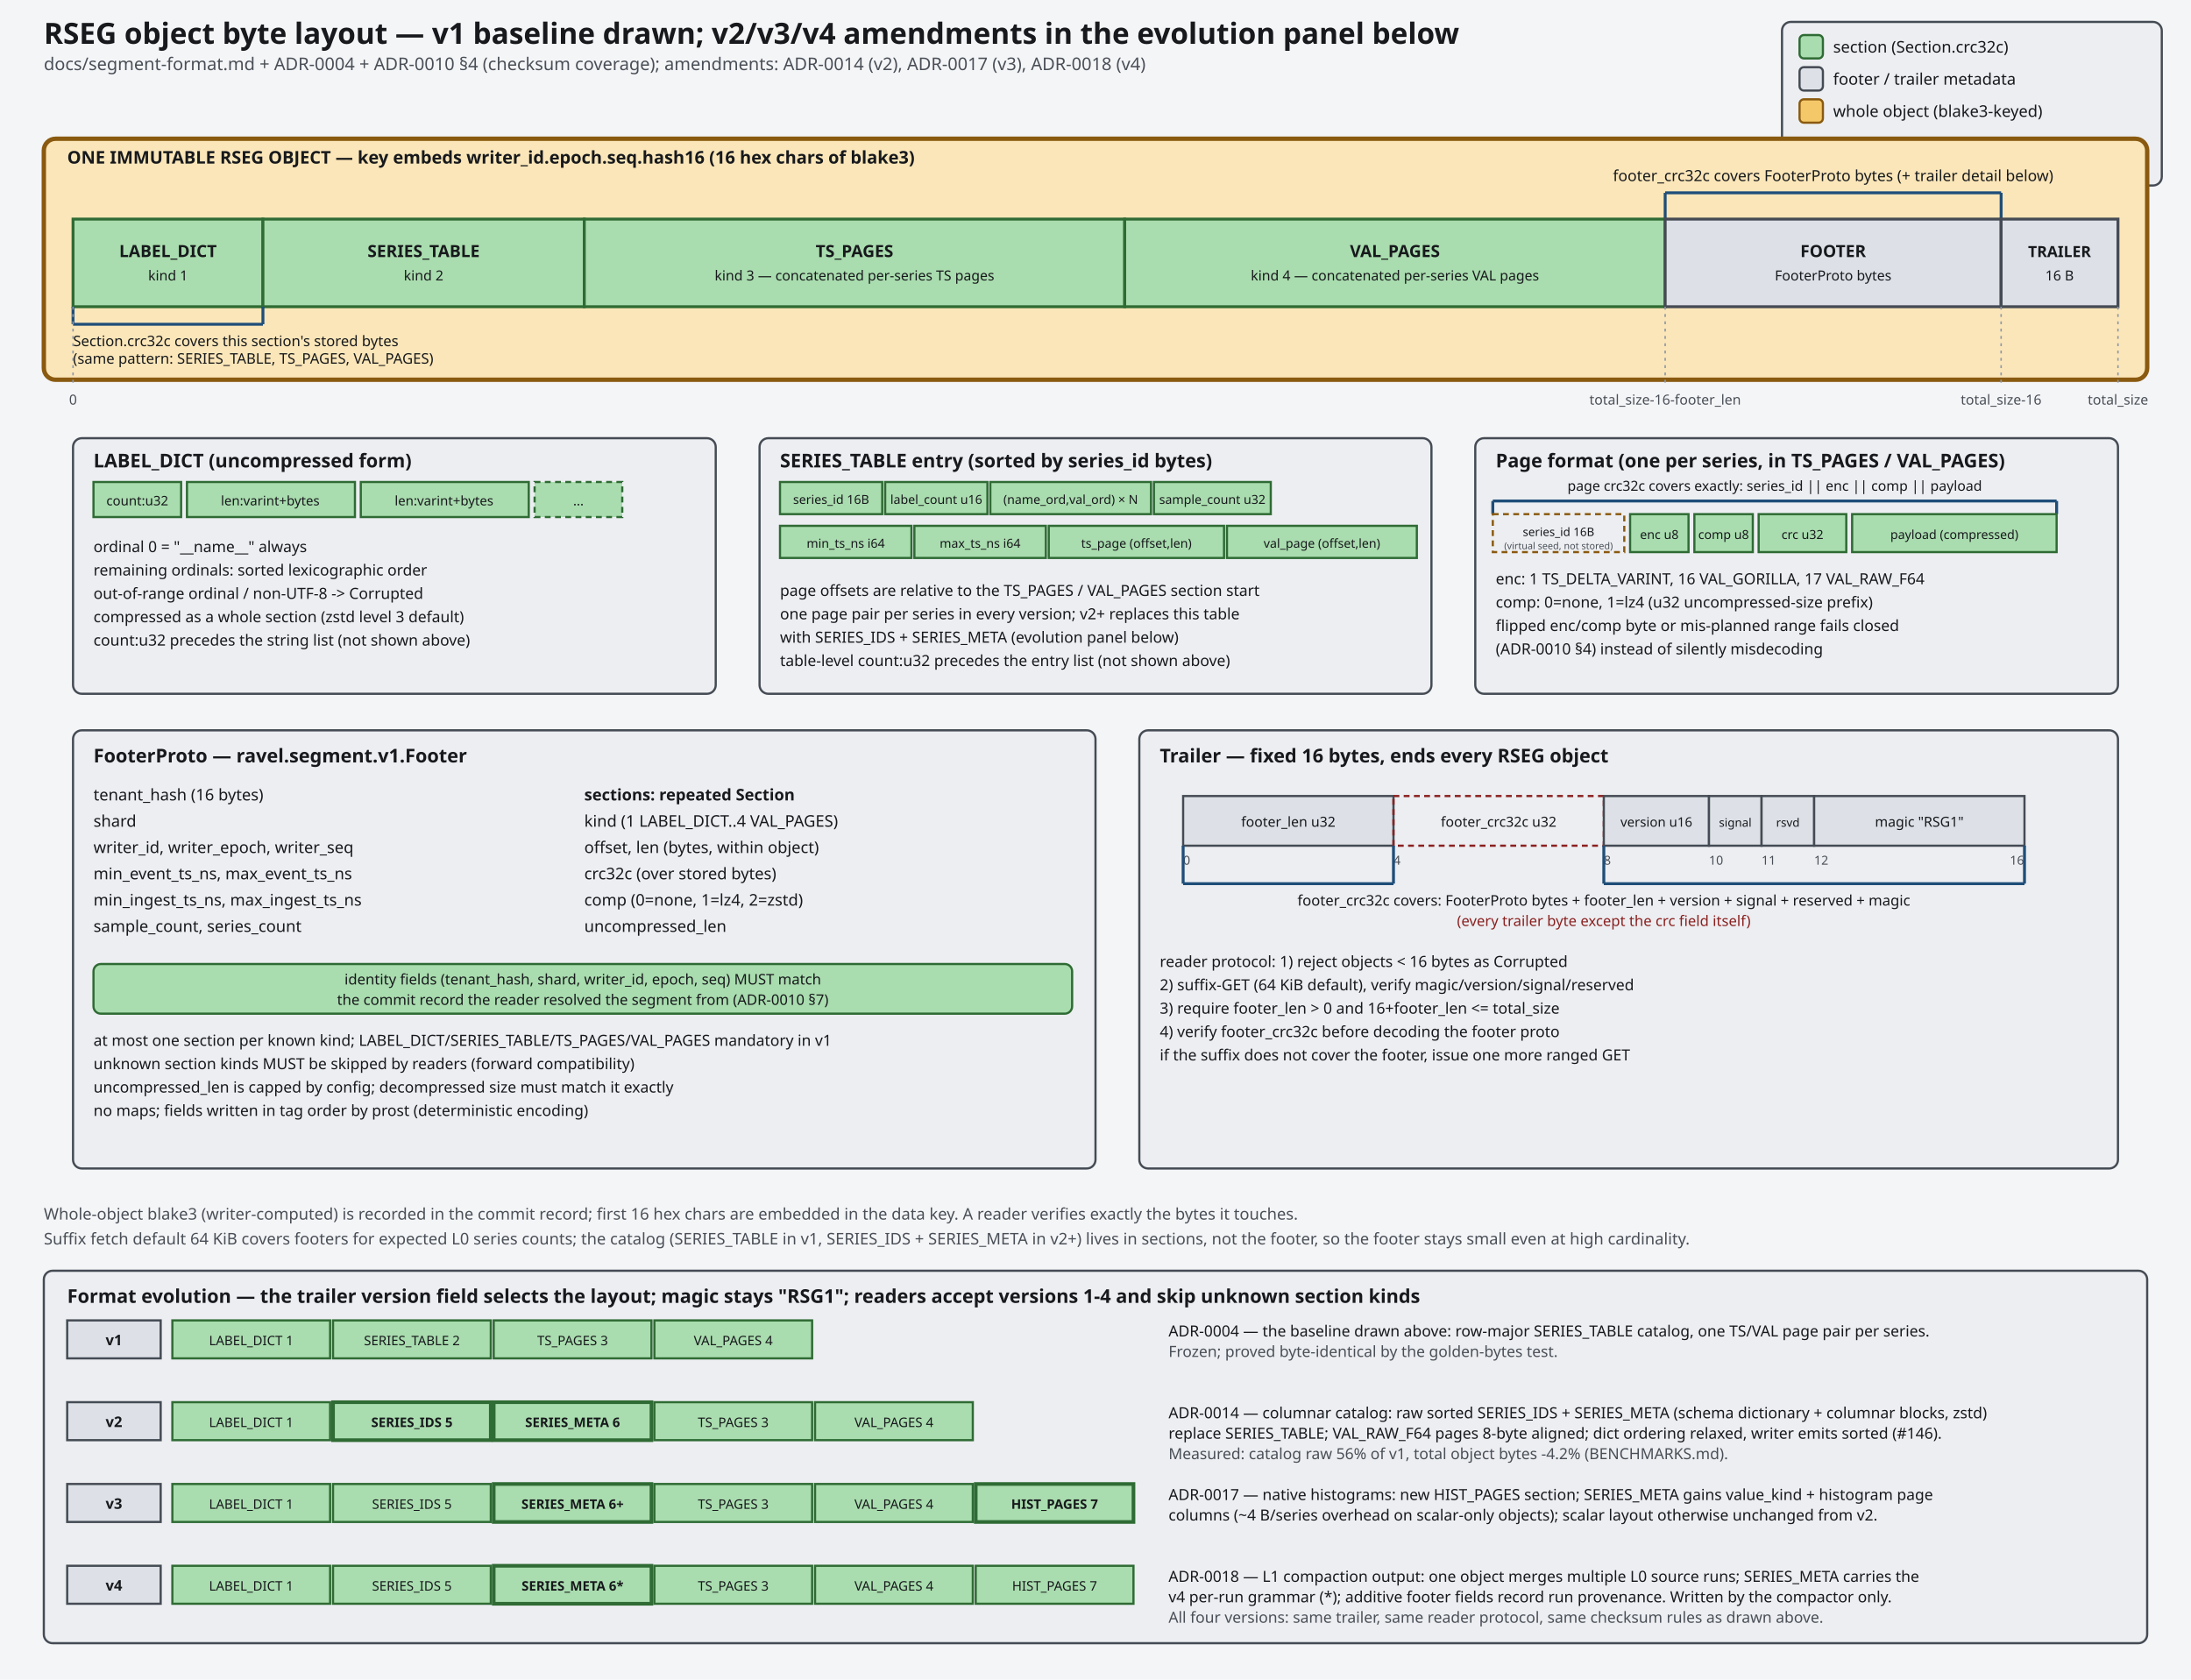
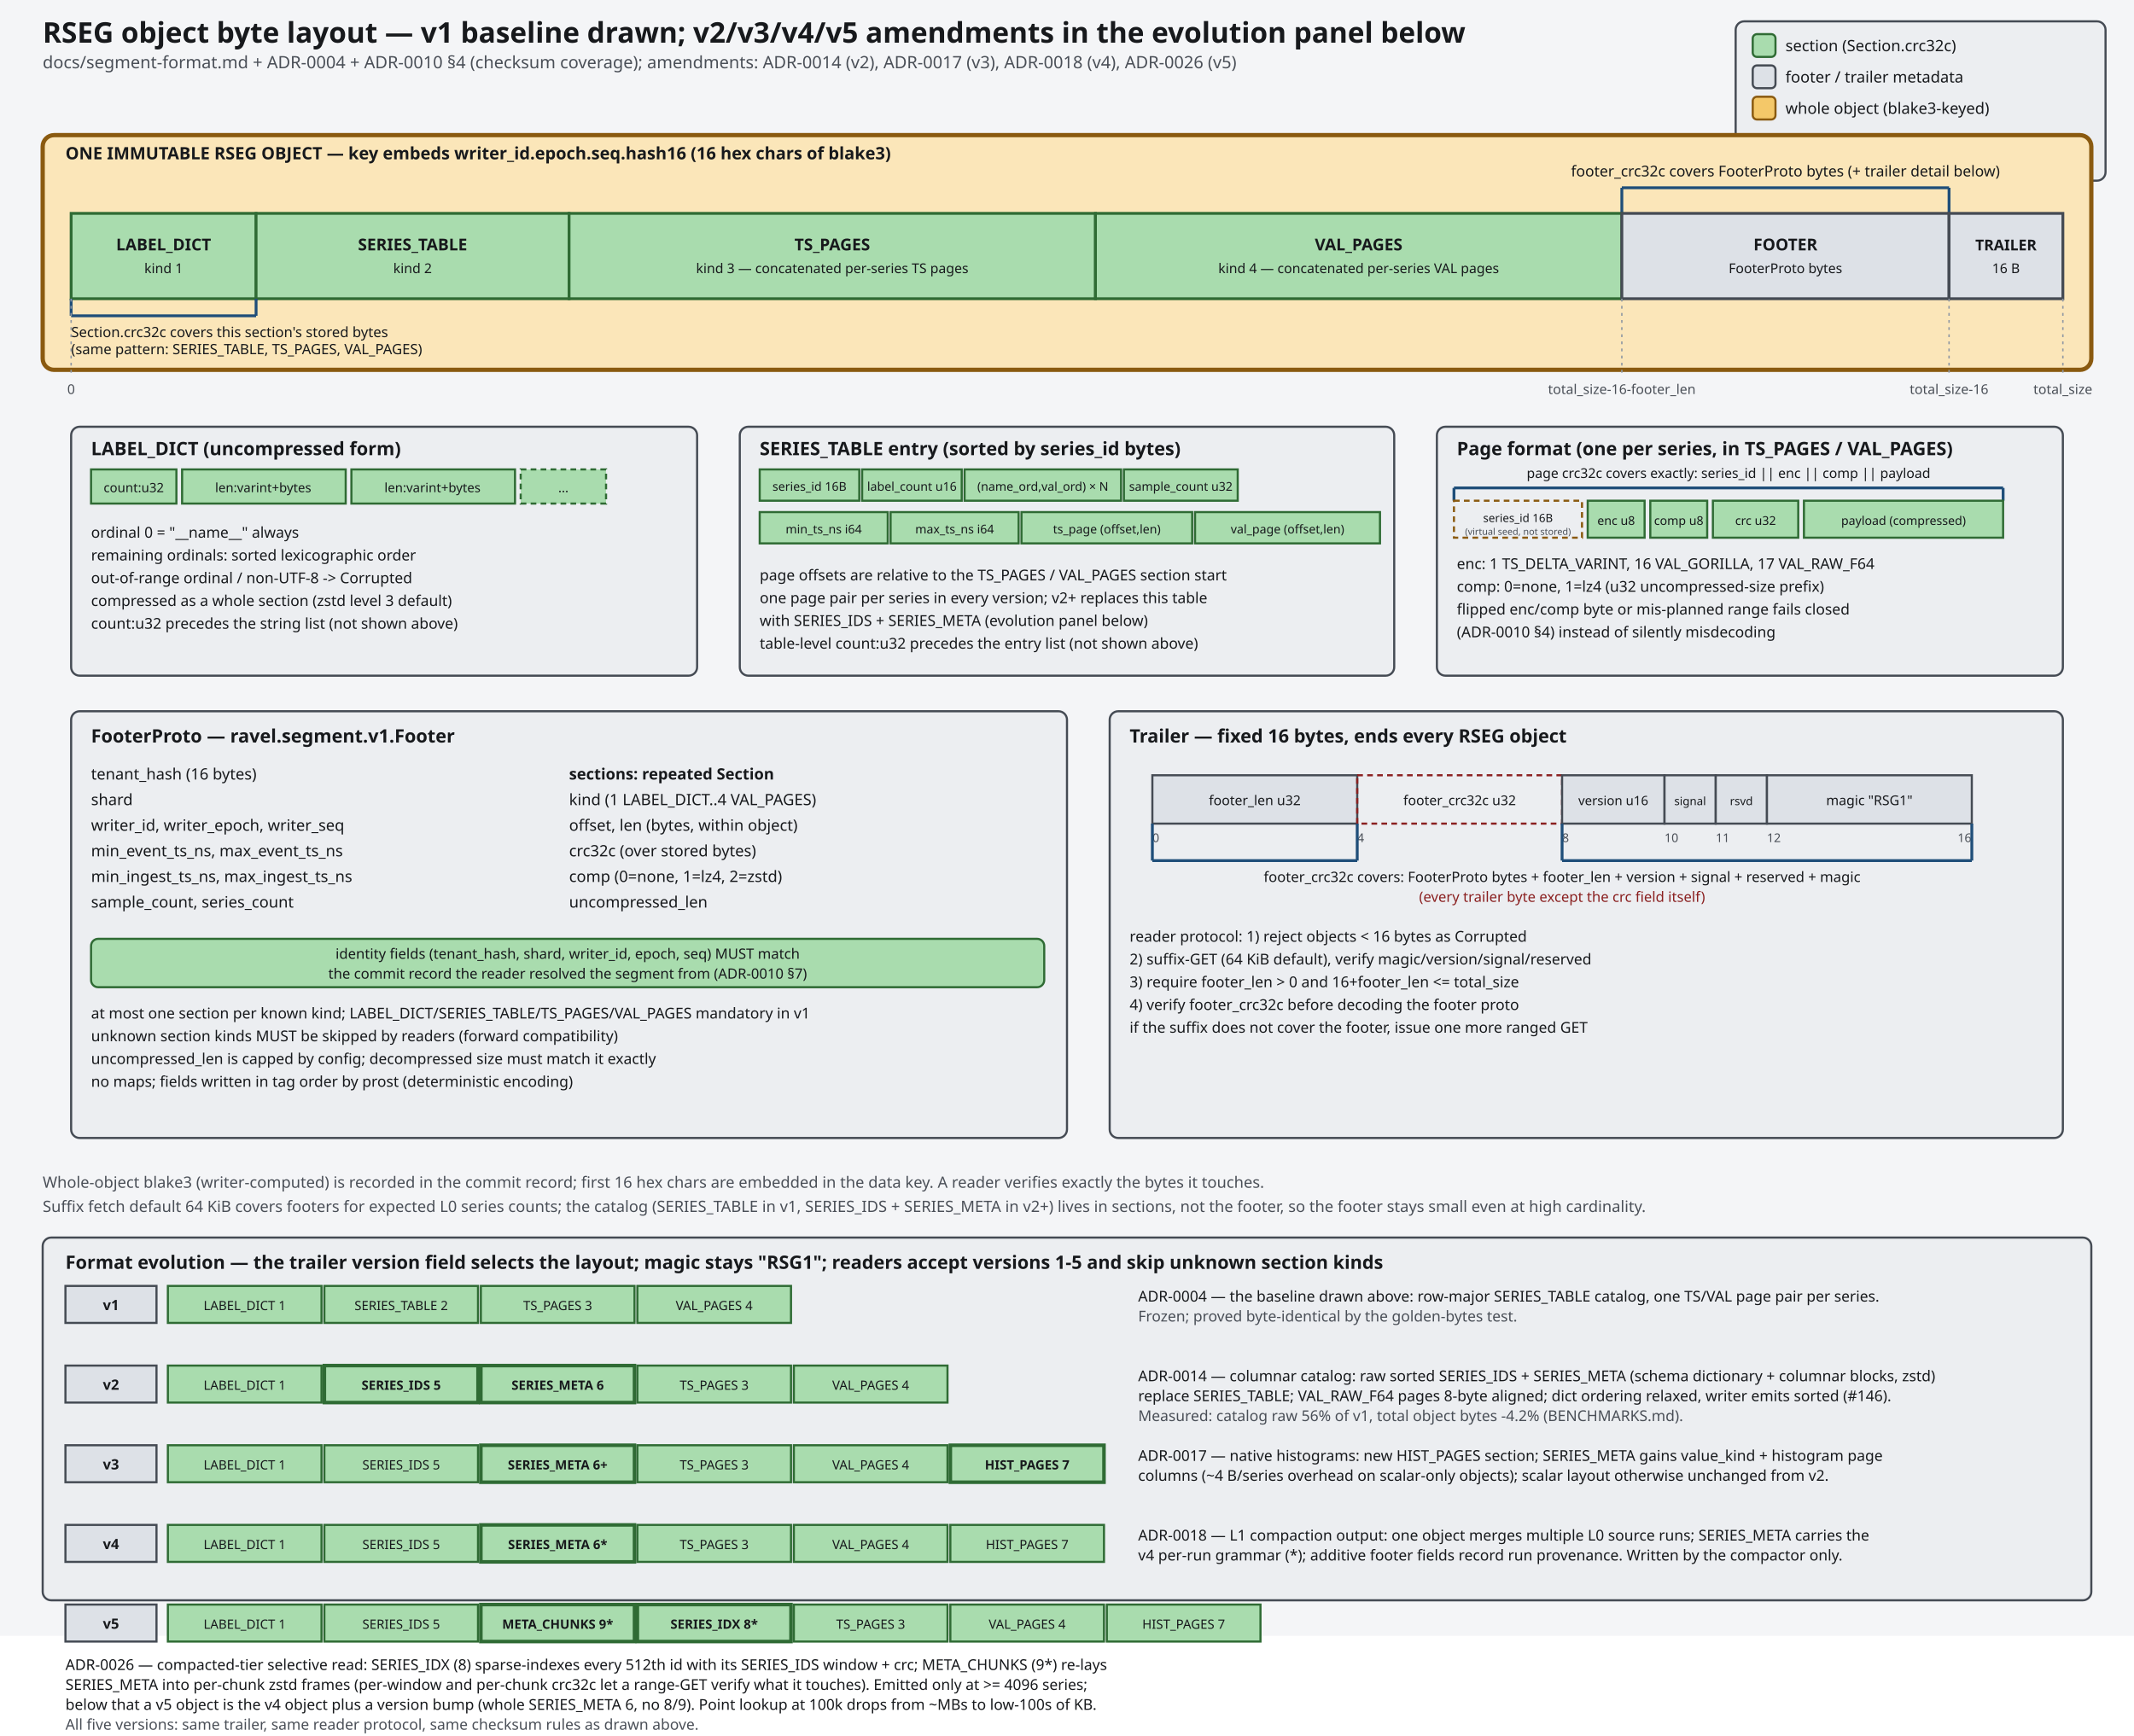
- <svg xmlns="http://www.w3.org/2000/svg" width="1500" height="1150" viewBox="0 0 1500 1150" font-family="system-ui, sans-serif">
+ <svg xmlns="http://www.w3.org/2000/svg" width="1500" height="1220" viewBox="0 0 1500 1220" font-family="system-ui, sans-serif">
  <rect x="0" y="0" width="1500" height="1150" fill="#f4f5f7" />
-   <text x="30" y="30" font-size="20" font-weight="bold" fill="#17191c">RSEG object byte layout — v1 baseline drawn; v2/v3/v4 amendments in the evolution panel below</text>
-   <text x="30" y="48" font-size="12" fill="#4a4f57">docs/segment-format.md + ADR-0004 + ADR-0010 §4 (checksum coverage); amendments: ADR-0014 (v2), ADR-0017 (v3), ADR-0018 (v4)</text>
+   <text x="30" y="30" font-size="20" font-weight="bold" fill="#17191c">RSEG object byte layout — v1 baseline drawn; v2/v3/v4/v5 amendments in the evolution panel below</text>
+   <text x="30" y="48" font-size="12" fill="#4a4f57">docs/segment-format.md + ADR-0004 + ADR-0010 §4 (checksum coverage); amendments: ADR-0014 (v2), ADR-0017 (v3), ADR-0018 (v4), ADR-0026 (v5)</text>
  <g>
    <rect x="1220" y="15" width="260" height="112" rx="6" fill="#eceef1" stroke="#454b54" stroke-width="1.5" />
    <rect x="1232" y="24" width="16" height="16" rx="3" fill="#a9dcae" stroke="#2f6b34" stroke-width="1.5" />
    <text x="1255" y="36" font-size="11" fill="#17191c">section (Section.crc32c)</text>
    <rect x="1232" y="46" width="16" height="16" rx="3" fill="#dde1e7" stroke="#454b54" stroke-width="1.5" />
    <text x="1255" y="58" font-size="11" fill="#17191c">footer / trailer metadata</text>
    <rect x="1232" y="68" width="16" height="16" rx="3" fill="#f4c869" stroke="#8a5a10" stroke-width="1.5" />
    <text x="1255" y="80" font-size="11" fill="#17191c">whole object (blake3-keyed)</text>
    <line x1="1232" y1="98" x2="1248" y2="98" stroke="#1f4e79" stroke-width="2" />
    <text x="1255" y="102" font-size="11" fill="#17191c">crc coverage bracket</text>
    <rect x="1232" y="108" width="16" height="12" rx="2" fill="none" stroke="#8a2020" stroke-width="1.5" stroke-dasharray="3,2" />
    <text x="1255" y="118" font-size="11" fill="#17191c">excluded from that crc</text>
  </g>
  <rect x="30" y="95" width="1440" height="165" rx="8" fill="#fbe6b9" stroke="#8a5a10" stroke-width="3" />
  <text x="46" y="112" font-size="12" font-weight="bold" fill="#17191c">ONE IMMUTABLE RSEG OBJECT — key embeds writer_id.epoch.seq.hash16 (16 hex chars of blake3)</text>
  <line x1="1140" y1="132" x2="1370" y2="132" stroke="#1f4e79" stroke-width="2" />
  <line x1="1140" y1="132" x2="1140" y2="150" stroke="#1f4e79" stroke-width="2" />
  <line x1="1370" y1="132" x2="1370" y2="150" stroke="#1f4e79" stroke-width="2" />
  <text x="1255" y="124" font-size="10.5" text-anchor="middle" fill="#17191c">footer_crc32c covers FooterProto bytes (+ trailer detail below)</text>
  <g>
    <rect x="50" y="150" width="130" height="60" fill="#a9dcae" stroke="#2f6b34" stroke-width="2" />
    <text x="115" y="176" font-size="11.5" font-weight="bold" text-anchor="middle" fill="#17191c">LABEL_DICT</text>
    <text x="115" y="192" font-size="9.5" text-anchor="middle" fill="#17191c">kind 1</text>
    <rect x="180" y="150" width="220" height="60" fill="#a9dcae" stroke="#2f6b34" stroke-width="2" />
    <text x="290" y="176" font-size="11.5" font-weight="bold" text-anchor="middle" fill="#17191c">SERIES_TABLE</text>
    <text x="290" y="192" font-size="9.5" text-anchor="middle" fill="#17191c">kind 2</text>
    <rect x="400" y="150" width="370" height="60" fill="#a9dcae" stroke="#2f6b34" stroke-width="2" />
    <text x="585" y="176" font-size="11.5" font-weight="bold" text-anchor="middle" fill="#17191c">TS_PAGES</text>
    <text x="585" y="192" font-size="9.5" text-anchor="middle" fill="#17191c">kind 3 — concatenated per-series TS pages</text>
    <rect x="770" y="150" width="370" height="60" fill="#a9dcae" stroke="#2f6b34" stroke-width="2" />
    <text x="955" y="176" font-size="11.5" font-weight="bold" text-anchor="middle" fill="#17191c">VAL_PAGES</text>
    <text x="955" y="192" font-size="9.5" text-anchor="middle" fill="#17191c">kind 4 — concatenated per-series VAL pages</text>
    <rect x="1140" y="150" width="230" height="60" fill="#dde1e7" stroke="#454b54" stroke-width="2" />
    <text x="1255" y="176" font-size="11.5" font-weight="bold" text-anchor="middle" fill="#17191c">FOOTER</text>
    <text x="1255" y="192" font-size="9.5" text-anchor="middle" fill="#17191c">FooterProto bytes</text>
    <rect x="1370" y="150" width="80" height="60" fill="#dde1e7" stroke="#454b54" stroke-width="2" />
    <text x="1410" y="176" font-size="10.5" font-weight="bold" text-anchor="middle" fill="#17191c">TRAILER</text>
    <text x="1410" y="192" font-size="9.5" text-anchor="middle" fill="#17191c">16 B</text>
  </g>
  <line x1="50" y1="222" x2="180" y2="222" stroke="#1f4e79" stroke-width="2" />
  <line x1="50" y1="210" x2="50" y2="222" stroke="#1f4e79" stroke-width="2" />
  <line x1="180" y1="210" x2="180" y2="222" stroke="#1f4e79" stroke-width="2" />
  <text x="50" y="237" font-size="10" fill="#17191c">Section.crc32c covers this section's stored bytes</text>
  <text x="50" y="249" font-size="10" fill="#17191c">(same pattern: SERIES_TABLE, TS_PAGES, VAL_PAGES)</text>
  <line x1="50" y1="210" x2="50" y2="265" stroke="#9098a3" stroke-width="1" stroke-dasharray="2,3" />
  <text x="50" y="277" font-size="9.5" text-anchor="middle" fill="#4a4f57">0</text>
  <line x1="1140" y1="210" x2="1140" y2="265" stroke="#9098a3" stroke-width="1" stroke-dasharray="2,3" />
  <text x="1140" y="277" font-size="9.5" text-anchor="middle" fill="#4a4f57">total_size-16-footer_len</text>
  <line x1="1370" y1="210" x2="1370" y2="265" stroke="#9098a3" stroke-width="1" stroke-dasharray="2,3" />
  <text x="1370" y="277" font-size="9.5" text-anchor="middle" fill="#4a4f57">total_size-16</text>
  <line x1="1450" y1="210" x2="1450" y2="265" stroke="#9098a3" stroke-width="1" stroke-dasharray="2,3" />
  <text x="1450" y="277" font-size="9.5" text-anchor="middle" fill="#4a4f57">total_size</text>
  <rect x="50" y="300" width="440" height="175" rx="6" fill="#eceef1" stroke="#454b54" stroke-width="1.5" />
  <text x="64" y="320" font-size="13" font-weight="bold" fill="#17191c">LABEL_DICT (uncompressed form)</text>
  <rect x="64" y="330" width="60" height="24" fill="#a9dcae" stroke="#2f6b34" stroke-width="1.5" />
  <text x="94" y="346" font-size="9" text-anchor="middle" fill="#17191c">count:u32</text>
  <rect x="128" y="330" width="115" height="24" fill="#a9dcae" stroke="#2f6b34" stroke-width="1.5" />
  <text x="185" y="346" font-size="9" text-anchor="middle" fill="#17191c">len:varint+bytes</text>
  <rect x="247" y="330" width="115" height="24" fill="#a9dcae" stroke="#2f6b34" stroke-width="1.5" />
  <text x="304" y="346" font-size="9" text-anchor="middle" fill="#17191c">len:varint+bytes</text>
  <rect x="366" y="330" width="60" height="24" fill="#a9dcae" stroke="#2f6b34" stroke-width="1.5" stroke-dasharray="4,3" />
  <text x="396" y="346" font-size="9" text-anchor="middle" fill="#17191c">...</text>
  <text x="64" y="378" font-size="10.5" fill="#17191c">ordinal 0 = "__name__" always</text>
  <text x="64" y="394" font-size="10.5" fill="#17191c">remaining ordinals: sorted lexicographic order</text>
  <text x="64" y="410" font-size="10.5" fill="#17191c">out-of-range ordinal / non-UTF-8 -&gt; Corrupted</text>
  <text x="64" y="426" font-size="10.5" fill="#17191c">compressed as a whole section (zstd level 3 default)</text>
  <text x="64" y="442" font-size="10.5" fill="#17191c">count:u32 precedes the string list (not shown above)</text>
  <rect x="520" y="300" width="460" height="175" rx="6" fill="#eceef1" stroke="#454b54" stroke-width="1.5" />
  <text x="534" y="320" font-size="13" font-weight="bold" fill="#17191c">SERIES_TABLE entry (sorted by series_id bytes)</text>
  <rect x="534" y="330" width="70" height="22" fill="#a9dcae" stroke="#2f6b34" stroke-width="1.5" />
  <text x="569" y="345" font-size="8.5" text-anchor="middle" fill="#17191c">series_id 16B</text>
  <rect x="606" y="330" width="70" height="22" fill="#a9dcae" stroke="#2f6b34" stroke-width="1.5" />
  <text x="641" y="345" font-size="8.5" text-anchor="middle" fill="#17191c">label_count u16</text>
  <rect x="678" y="330" width="110" height="22" fill="#a9dcae" stroke="#2f6b34" stroke-width="1.5" />
  <text x="733" y="345" font-size="8.5" text-anchor="middle" fill="#17191c">(name_ord,val_ord) × N</text>
  <rect x="790" y="330" width="80" height="22" fill="#a9dcae" stroke="#2f6b34" stroke-width="1.5" />
  <text x="830" y="345" font-size="8.5" text-anchor="middle" fill="#17191c">sample_count u32</text>
  <rect x="534" y="360" width="90" height="22" fill="#a9dcae" stroke="#2f6b34" stroke-width="1.5" />
  <text x="579" y="375" font-size="8.5" text-anchor="middle" fill="#17191c">min_ts_ns i64</text>
  <rect x="626" y="360" width="90" height="22" fill="#a9dcae" stroke="#2f6b34" stroke-width="1.5" />
  <text x="671" y="375" font-size="8.5" text-anchor="middle" fill="#17191c">max_ts_ns i64</text>
  <rect x="718" y="360" width="120" height="22" fill="#a9dcae" stroke="#2f6b34" stroke-width="1.5" />
  <text x="778" y="375" font-size="8.5" text-anchor="middle" fill="#17191c">ts_page (offset,len)</text>
  <rect x="840" y="360" width="130" height="22" fill="#a9dcae" stroke="#2f6b34" stroke-width="1.5" />
  <text x="905" y="375" font-size="8.5" text-anchor="middle" fill="#17191c">val_page (offset,len)</text>
  <text x="534" y="408" font-size="10.5" fill="#17191c">page offsets are relative to the TS_PAGES / VAL_PAGES section start</text>
  <text x="534" y="424" font-size="10.5" fill="#17191c">one page pair per series in every version; v2+ replaces this table</text>
  <text x="534" y="440" font-size="10.5" fill="#17191c">with SERIES_IDS + SERIES_META (evolution panel below)</text>
  <text x="534" y="456" font-size="10.5" fill="#17191c">table-level count:u32 precedes the entry list (not shown above)</text>
  <rect x="1010" y="300" width="440" height="175" rx="6" fill="#eceef1" stroke="#454b54" stroke-width="1.5" />
  <text x="1024" y="320" font-size="13" font-weight="bold" fill="#17191c">Page format (one per series, in TS_PAGES / VAL_PAGES)</text>
  <line x1="1022" y1="343" x2="1408" y2="343" stroke="#1f4e79" stroke-width="2" />
  <line x1="1022" y1="343" x2="1022" y2="352" stroke="#1f4e79" stroke-width="2" />
  <line x1="1408" y1="343" x2="1408" y2="352" stroke="#1f4e79" stroke-width="2" />
  <text x="1215" y="336" font-size="9.5" text-anchor="middle" fill="#17191c">page crc32c covers exactly: series_id || enc || comp || payload</text>
  <rect x="1022" y="352" width="90" height="26" fill="none" stroke="#8a5a10" stroke-width="1.5" stroke-dasharray="4,3" />
  <text x="1067" y="367" font-size="8" text-anchor="middle" fill="#17191c">series_id 16B</text>
  <text x="1067" y="376" font-size="6.5" text-anchor="middle" fill="#4a4f57">(virtual seed, not stored)</text>
  <rect x="1116" y="352" width="40" height="26" fill="#a9dcae" stroke="#2f6b34" stroke-width="1.5" />
  <text x="1136" y="369" font-size="8.5" text-anchor="middle" fill="#17191c">enc u8</text>
  <rect x="1160" y="352" width="40" height="26" fill="#a9dcae" stroke="#2f6b34" stroke-width="1.5" />
  <text x="1180" y="369" font-size="8.5" text-anchor="middle" fill="#17191c">comp u8</text>
  <rect x="1204" y="352" width="60" height="26" fill="#a9dcae" stroke="#2f6b34" stroke-width="1.5" />
  <text x="1234" y="369" font-size="8.5" text-anchor="middle" fill="#17191c">crc u32</text>
  <rect x="1268" y="352" width="140" height="26" fill="#a9dcae" stroke="#2f6b34" stroke-width="1.5" stroke-dasharray="0" />
  <text x="1338" y="369" font-size="8.5" text-anchor="middle" fill="#17191c">payload (compressed)</text>
  <text x="1024" y="400" font-size="10.5" fill="#17191c">enc: 1 TS_DELTA_VARINT, 16 VAL_GORILLA, 17 VAL_RAW_F64</text>
  <text x="1024" y="416" font-size="10.5" fill="#17191c">comp: 0=none, 1=lz4 (u32 uncompressed-size prefix)</text>
  <text x="1024" y="432" font-size="10.5" fill="#17191c">flipped enc/comp byte or mis-planned range fails closed</text>
  <text x="1024" y="448" font-size="10.5" fill="#17191c">(ADR-0010 §4) instead of silently misdecoding</text>
  <rect x="50" y="500" width="700" height="300" rx="6" fill="#eceef1" stroke="#454b54" stroke-width="1.5" />
  <text x="64" y="522" font-size="13" font-weight="bold" fill="#17191c">FooterProto — ravel.segment.v1.Footer</text>
  <text x="64" y="548" font-size="11" fill="#17191c">tenant_hash (16 bytes)</text>
  <text x="64" y="566" font-size="11" fill="#17191c">shard</text>
  <text x="64" y="584" font-size="11" fill="#17191c">writer_id, writer_epoch, writer_seq</text>
  <text x="64" y="602" font-size="11" fill="#17191c">min_event_ts_ns, max_event_ts_ns</text>
  <text x="64" y="620" font-size="11" fill="#17191c">min_ingest_ts_ns, max_ingest_ts_ns</text>
  <text x="64" y="638" font-size="11" fill="#17191c">sample_count, series_count</text>
  <text x="400" y="548" font-size="11" font-weight="bold" fill="#17191c">sections: repeated Section</text>
  <text x="400" y="566" font-size="11" fill="#17191c">kind (1 LABEL_DICT..4 VAL_PAGES)</text>
  <text x="400" y="584" font-size="11" fill="#17191c">offset, len (bytes, within object)</text>
  <text x="400" y="602" font-size="11" fill="#17191c">crc32c (over stored bytes)</text>
  <text x="400" y="620" font-size="11" fill="#17191c">comp (0=none, 1=lz4, 2=zstd)</text>
  <text x="400" y="638" font-size="11" fill="#17191c">uncompressed_len</text>
  <rect x="64" y="660" width="670" height="34" rx="5" fill="#a9dcae" stroke="#2f6b34" stroke-width="1.5" />
  <text x="399" y="674" font-size="10" text-anchor="middle" fill="#17191c">identity fields (tenant_hash, shard, writer_id, epoch, seq) MUST match</text>
  <text x="399" y="688" font-size="10" text-anchor="middle" fill="#17191c">the commit record the reader resolved the segment from (ADR-0010 §7)</text>
  <text x="64" y="716" font-size="10.5" fill="#17191c">at most one section per known kind; LABEL_DICT/SERIES_TABLE/TS_PAGES/VAL_PAGES mandatory in v1</text>
  <text x="64" y="732" font-size="10.5" fill="#17191c">unknown section kinds MUST be skipped by readers (forward compatibility)</text>
  <text x="64" y="748" font-size="10.5" fill="#17191c">uncompressed_len is capped by config; decompressed size must match it exactly</text>
  <text x="64" y="764" font-size="10.5" fill="#17191c">no maps; fields written in tag order by prost (deterministic encoding)</text>
  <rect x="780" y="500" width="670" height="300" rx="6" fill="#eceef1" stroke="#454b54" stroke-width="1.5" />
  <text x="794" y="522" font-size="13" font-weight="bold" fill="#17191c">Trailer — fixed 16 bytes, ends every RSEG object</text>
  <rect x="810" y="545" width="144" height="34" fill="#dde1e7" stroke="#454b54" stroke-width="1.5" />
  <text x="882" y="566" font-size="9.5" text-anchor="middle" fill="#17191c">footer_len u32</text>
  <rect x="954" y="545" width="144" height="34" fill="none" stroke="#8a2020" stroke-width="1.5" stroke-dasharray="4,3" />
  <text x="1026" y="566" font-size="9.5" text-anchor="middle" fill="#17191c">footer_crc32c u32</text>
  <rect x="1098" y="545" width="72" height="34" fill="#dde1e7" stroke="#454b54" stroke-width="1.5" />
  <text x="1134" y="566" font-size="9" text-anchor="middle" fill="#17191c">version u16</text>
  <rect x="1170" y="545" width="36" height="34" fill="#dde1e7" stroke="#454b54" stroke-width="1.5" />
  <text x="1188" y="566" font-size="8" text-anchor="middle" fill="#17191c">signal</text>
  <rect x="1206" y="545" width="36" height="34" fill="#dde1e7" stroke="#454b54" stroke-width="1.5" />
  <text x="1224" y="566" font-size="8" text-anchor="middle" fill="#17191c">rsvd</text>
  <rect x="1242" y="545" width="144" height="34" fill="#dde1e7" stroke="#454b54" stroke-width="1.5" />
  <text x="1314" y="566" font-size="9.5" text-anchor="middle" fill="#17191c">magic "RSG1"</text>
  <text x="810" y="592" font-size="8.5" fill="#4a4f57">0</text>
  <text x="954" y="592" font-size="8.5" fill="#4a4f57">4</text>
  <text x="1098" y="592" font-size="8.5" fill="#4a4f57">8</text>
  <text x="1170" y="592" font-size="8.5" fill="#4a4f57">10</text>
  <text x="1206" y="592" font-size="8.5" fill="#4a4f57">11</text>
  <text x="1242" y="592" font-size="8.5" fill="#4a4f57">12</text>
  <text x="1376" y="592" font-size="8.5" fill="#4a4f57">16</text>
  <line x1="810" y1="605" x2="954" y2="605" stroke="#1f4e79" stroke-width="2" />
  <line x1="1098" y1="605" x2="1386" y2="605" stroke="#1f4e79" stroke-width="2" />
  <line x1="810" y1="579" x2="810" y2="605" stroke="#1f4e79" stroke-width="2" />
  <line x1="954" y1="579" x2="954" y2="605" stroke="#1f4e79" stroke-width="2" />
  <line x1="1098" y1="579" x2="1098" y2="605" stroke="#1f4e79" stroke-width="2" />
  <line x1="1386" y1="579" x2="1386" y2="605" stroke="#1f4e79" stroke-width="2" />
  <text x="1098" y="620" font-size="10" text-anchor="middle" fill="#17191c">footer_crc32c covers: FooterProto bytes + footer_len + version + signal + reserved + magic</text>
  <text x="1098" y="634" font-size="10" text-anchor="middle" fill="#8a2020">(every trailer byte except the crc field itself)</text>
  <text x="794" y="662" font-size="10.5" fill="#17191c">reader protocol: 1) reject objects &lt; 16 bytes as Corrupted</text>
  <text x="794" y="678" font-size="10.5" fill="#17191c">2) suffix-GET (64 KiB default), verify magic/version/signal/reserved</text>
  <text x="794" y="694" font-size="10.5" fill="#17191c">3) require footer_len &gt; 0 and 16+footer_len &lt;= total_size</text>
  <text x="794" y="710" font-size="10.5" fill="#17191c">4) verify footer_crc32c before decoding the footer proto</text>
  <text x="794" y="726" font-size="10.5" fill="#17191c">if the suffix does not cover the footer, issue one more ranged GET</text>
  <text x="30" y="835" font-size="11" fill="#4a4f57">Whole-object blake3 (writer-computed) is recorded in the commit record; first 16 hex chars are embedded in the data key. A reader verifies exactly the bytes it touches.</text>
  <text x="30" y="852" font-size="11" fill="#4a4f57">Suffix fetch default 64 KiB covers footers for expected L0 series counts; the catalog (SERIES_TABLE in v1, SERIES_IDS + SERIES_META in v2+) lives in sections, not the footer, so the footer stays small even at high cardinality.</text>
  <rect x="30" y="870" width="1440" height="255" rx="6" fill="#eceef1" stroke="#454b54" stroke-width="1.5" />
-   <text x="46" y="892" font-size="13" font-weight="bold" fill="#17191c">Format evolution — the trailer version field selects the layout; magic stays "RSG1"; readers accept versions 1-4 and skip unknown section kinds</text>
+   <text x="46" y="892" font-size="13" font-weight="bold" fill="#17191c">Format evolution — the trailer version field selects the layout; magic stays "RSG1"; readers accept versions 1-5 and skip unknown section kinds</text>
  <rect x="46" y="904" width="64" height="26" fill="#dde1e7" stroke="#454b54" stroke-width="1.5" />
  <text x="78" y="921" font-size="10" font-weight="bold" text-anchor="middle" fill="#17191c">v1</text>
  <rect x="118" y="904" width="108" height="26" fill="#a9dcae" stroke="#2f6b34" stroke-width="1.5" />
  <text x="172" y="921" font-size="9" text-anchor="middle" fill="#17191c">LABEL_DICT 1</text>
  <rect x="228" y="904" width="108" height="26" fill="#a9dcae" stroke="#2f6b34" stroke-width="1.5" />
  <text x="282" y="921" font-size="9" text-anchor="middle" fill="#17191c">SERIES_TABLE 2</text>
  <rect x="338" y="904" width="108" height="26" fill="#a9dcae" stroke="#2f6b34" stroke-width="1.5" />
  <text x="392" y="921" font-size="9" text-anchor="middle" fill="#17191c">TS_PAGES 3</text>
  <rect x="448" y="904" width="108" height="26" fill="#a9dcae" stroke="#2f6b34" stroke-width="1.5" />
  <text x="502" y="921" font-size="9" text-anchor="middle" fill="#17191c">VAL_PAGES 4</text>
  <text x="800" y="915" font-size="10.5" fill="#17191c">ADR-0004 — the baseline drawn above: row-major SERIES_TABLE catalog, one TS/VAL page pair per series.</text>
  <text x="800" y="929" font-size="10.5" fill="#4a4f57">Frozen; proved byte-identical by the golden-bytes test.</text>
  <rect x="46" y="960" width="64" height="26" fill="#dde1e7" stroke="#454b54" stroke-width="1.5" />
  <text x="78" y="977" font-size="10" font-weight="bold" text-anchor="middle" fill="#17191c">v2</text>
  <rect x="118" y="960" width="108" height="26" fill="#a9dcae" stroke="#2f6b34" stroke-width="1.5" />
  <text x="172" y="977" font-size="9" text-anchor="middle" fill="#17191c">LABEL_DICT 1</text>
  <rect x="228" y="960" width="108" height="26" fill="#a9dcae" stroke="#2f6b34" stroke-width="2.5" />
  <text x="282" y="977" font-size="9" font-weight="bold" text-anchor="middle" fill="#17191c">SERIES_IDS 5</text>
  <rect x="338" y="960" width="108" height="26" fill="#a9dcae" stroke="#2f6b34" stroke-width="2.5" />
  <text x="392" y="977" font-size="9" font-weight="bold" text-anchor="middle" fill="#17191c">SERIES_META 6</text>
  <rect x="448" y="960" width="108" height="26" fill="#a9dcae" stroke="#2f6b34" stroke-width="1.5" />
  <text x="502" y="977" font-size="9" text-anchor="middle" fill="#17191c">TS_PAGES 3</text>
  <rect x="558" y="960" width="108" height="26" fill="#a9dcae" stroke="#2f6b34" stroke-width="1.5" />
  <text x="612" y="977" font-size="9" text-anchor="middle" fill="#17191c">VAL_PAGES 4</text>
  <text x="800" y="971" font-size="10.5" fill="#17191c">ADR-0014 — columnar catalog: raw sorted SERIES_IDS + SERIES_META (schema dictionary + columnar blocks, zstd)</text>
  <text x="800" y="985" font-size="10.5" fill="#17191c">replace SERIES_TABLE; VAL_RAW_F64 pages 8-byte aligned; dict ordering relaxed, writer emits sorted (#146).</text>
  <text x="800" y="999" font-size="10.5" fill="#4a4f57">Measured: catalog raw 56% of v1, total object bytes -4.2% (BENCHMARKS.md).</text>
  <rect x="46" y="1016" width="64" height="26" fill="#dde1e7" stroke="#454b54" stroke-width="1.5" />
  <text x="78" y="1033" font-size="10" font-weight="bold" text-anchor="middle" fill="#17191c">v3</text>
  <rect x="118" y="1016" width="108" height="26" fill="#a9dcae" stroke="#2f6b34" stroke-width="1.5" />
  <text x="172" y="1033" font-size="9" text-anchor="middle" fill="#17191c">LABEL_DICT 1</text>
  <rect x="228" y="1016" width="108" height="26" fill="#a9dcae" stroke="#2f6b34" stroke-width="1.5" />
  <text x="282" y="1033" font-size="9" text-anchor="middle" fill="#17191c">SERIES_IDS 5</text>
  <rect x="338" y="1016" width="108" height="26" fill="#a9dcae" stroke="#2f6b34" stroke-width="2.5" />
  <text x="392" y="1033" font-size="9" font-weight="bold" text-anchor="middle" fill="#17191c">SERIES_META 6+</text>
  <rect x="448" y="1016" width="108" height="26" fill="#a9dcae" stroke="#2f6b34" stroke-width="1.5" />
  <text x="502" y="1033" font-size="9" text-anchor="middle" fill="#17191c">TS_PAGES 3</text>
  <rect x="558" y="1016" width="108" height="26" fill="#a9dcae" stroke="#2f6b34" stroke-width="1.5" />
  <text x="612" y="1033" font-size="9" text-anchor="middle" fill="#17191c">VAL_PAGES 4</text>
  <rect x="668" y="1016" width="108" height="26" fill="#a9dcae" stroke="#2f6b34" stroke-width="2.5" />
  <text x="722" y="1033" font-size="9" font-weight="bold" text-anchor="middle" fill="#17191c">HIST_PAGES 7</text>
  <text x="800" y="1027" font-size="10.5" fill="#17191c">ADR-0017 — native histograms: new HIST_PAGES section; SERIES_META gains value_kind + histogram page</text>
  <text x="800" y="1041" font-size="10.5" fill="#17191c">columns (~4 B/series overhead on scalar-only objects); scalar layout otherwise unchanged from v2.</text>
  <rect x="46" y="1072" width="64" height="26" fill="#dde1e7" stroke="#454b54" stroke-width="1.5" />
  <text x="78" y="1089" font-size="10" font-weight="bold" text-anchor="middle" fill="#17191c">v4</text>
  <rect x="118" y="1072" width="108" height="26" fill="#a9dcae" stroke="#2f6b34" stroke-width="1.5" />
  <text x="172" y="1089" font-size="9" text-anchor="middle" fill="#17191c">LABEL_DICT 1</text>
  <rect x="228" y="1072" width="108" height="26" fill="#a9dcae" stroke="#2f6b34" stroke-width="1.5" />
  <text x="282" y="1089" font-size="9" text-anchor="middle" fill="#17191c">SERIES_IDS 5</text>
  <rect x="338" y="1072" width="108" height="26" fill="#a9dcae" stroke="#2f6b34" stroke-width="2.5" />
  <text x="392" y="1089" font-size="9" font-weight="bold" text-anchor="middle" fill="#17191c">SERIES_META 6*</text>
  <rect x="448" y="1072" width="108" height="26" fill="#a9dcae" stroke="#2f6b34" stroke-width="1.5" />
  <text x="502" y="1089" font-size="9" text-anchor="middle" fill="#17191c">TS_PAGES 3</text>
  <rect x="558" y="1072" width="108" height="26" fill="#a9dcae" stroke="#2f6b34" stroke-width="1.5" />
  <text x="612" y="1089" font-size="9" text-anchor="middle" fill="#17191c">VAL_PAGES 4</text>
  <rect x="668" y="1072" width="108" height="26" fill="#a9dcae" stroke="#2f6b34" stroke-width="1.5" />
  <text x="722" y="1089" font-size="9" text-anchor="middle" fill="#17191c">HIST_PAGES 7</text>
  <text x="800" y="1083" font-size="10.5" fill="#17191c">ADR-0018 — L1 compaction output: one object merges multiple L0 source runs; SERIES_META carries the</text>
  <text x="800" y="1097" font-size="10.5" fill="#17191c">v4 per-run grammar (*); additive footer fields record run provenance. Written by the compactor only.</text>
-   <text x="800" y="1111" font-size="10.5" fill="#4a4f57">All four versions: same trailer, same reader protocol, same checksum rules as drawn above.</text>
+   <rect x="46" y="1128" width="64" height="26" fill="#dde1e7" stroke="#454b54" stroke-width="1.5" />
+   <text x="78" y="1145" font-size="10" font-weight="bold" text-anchor="middle" fill="#17191c">v5</text>
+   <rect x="118" y="1128" width="108" height="26" fill="#a9dcae" stroke="#2f6b34" stroke-width="1.5" />
+   <text x="172" y="1145" font-size="9" text-anchor="middle" fill="#17191c">LABEL_DICT 1</text>
+   <rect x="228" y="1128" width="108" height="26" fill="#a9dcae" stroke="#2f6b34" stroke-width="1.5" />
+   <text x="282" y="1145" font-size="9" text-anchor="middle" fill="#17191c">SERIES_IDS 5</text>
+   <rect x="338" y="1128" width="108" height="26" fill="#a9dcae" stroke="#2f6b34" stroke-width="2.5" />
+   <text x="392" y="1145" font-size="9" font-weight="bold" text-anchor="middle" fill="#17191c">META_CHUNKS 9*</text>
+   <rect x="448" y="1128" width="108" height="26" fill="#a9dcae" stroke="#2f6b34" stroke-width="2.5" />
+   <text x="502" y="1145" font-size="9" font-weight="bold" text-anchor="middle" fill="#17191c">SERIES_IDX 8*</text>
+   <rect x="558" y="1128" width="108" height="26" fill="#a9dcae" stroke="#2f6b34" stroke-width="1.5" />
+   <text x="612" y="1145" font-size="9" text-anchor="middle" fill="#17191c">TS_PAGES 3</text>
+   <rect x="668" y="1128" width="108" height="26" fill="#a9dcae" stroke="#2f6b34" stroke-width="1.5" />
+   <text x="722" y="1145" font-size="9" text-anchor="middle" fill="#17191c">VAL_PAGES 4</text>
+   <rect x="778" y="1128" width="108" height="26" fill="#a9dcae" stroke="#2f6b34" stroke-width="1.5" />
+   <text x="832" y="1145" font-size="9" text-anchor="middle" fill="#17191c">HIST_PAGES 7</text>
+   <text x="46" y="1174" font-size="10.5" fill="#17191c">ADR-0026 — compacted-tier selective read: SERIES_IDX (8) sparse-indexes every 512th id with its SERIES_IDS window + crc; META_CHUNKS (9*) re-lays</text>
+   <text x="46" y="1188" font-size="10.5" fill="#17191c">SERIES_META into per-chunk zstd frames (per-window and per-chunk crc32c let a range-GET verify what it touches). Emitted only at &gt;= 4096 series;</text>
+   <text x="46" y="1202" font-size="10.5" fill="#17191c">below that a v5 object is the v4 object plus a version bump (whole SERIES_META 6, no 8/9). Point lookup at 100k drops from ~MBs to low-100s of KB.</text>
+   <text x="46" y="1216" font-size="10.5" fill="#4a4f57">All five versions: same trailer, same reader protocol, same checksum rules as drawn above.</text>
</svg>
